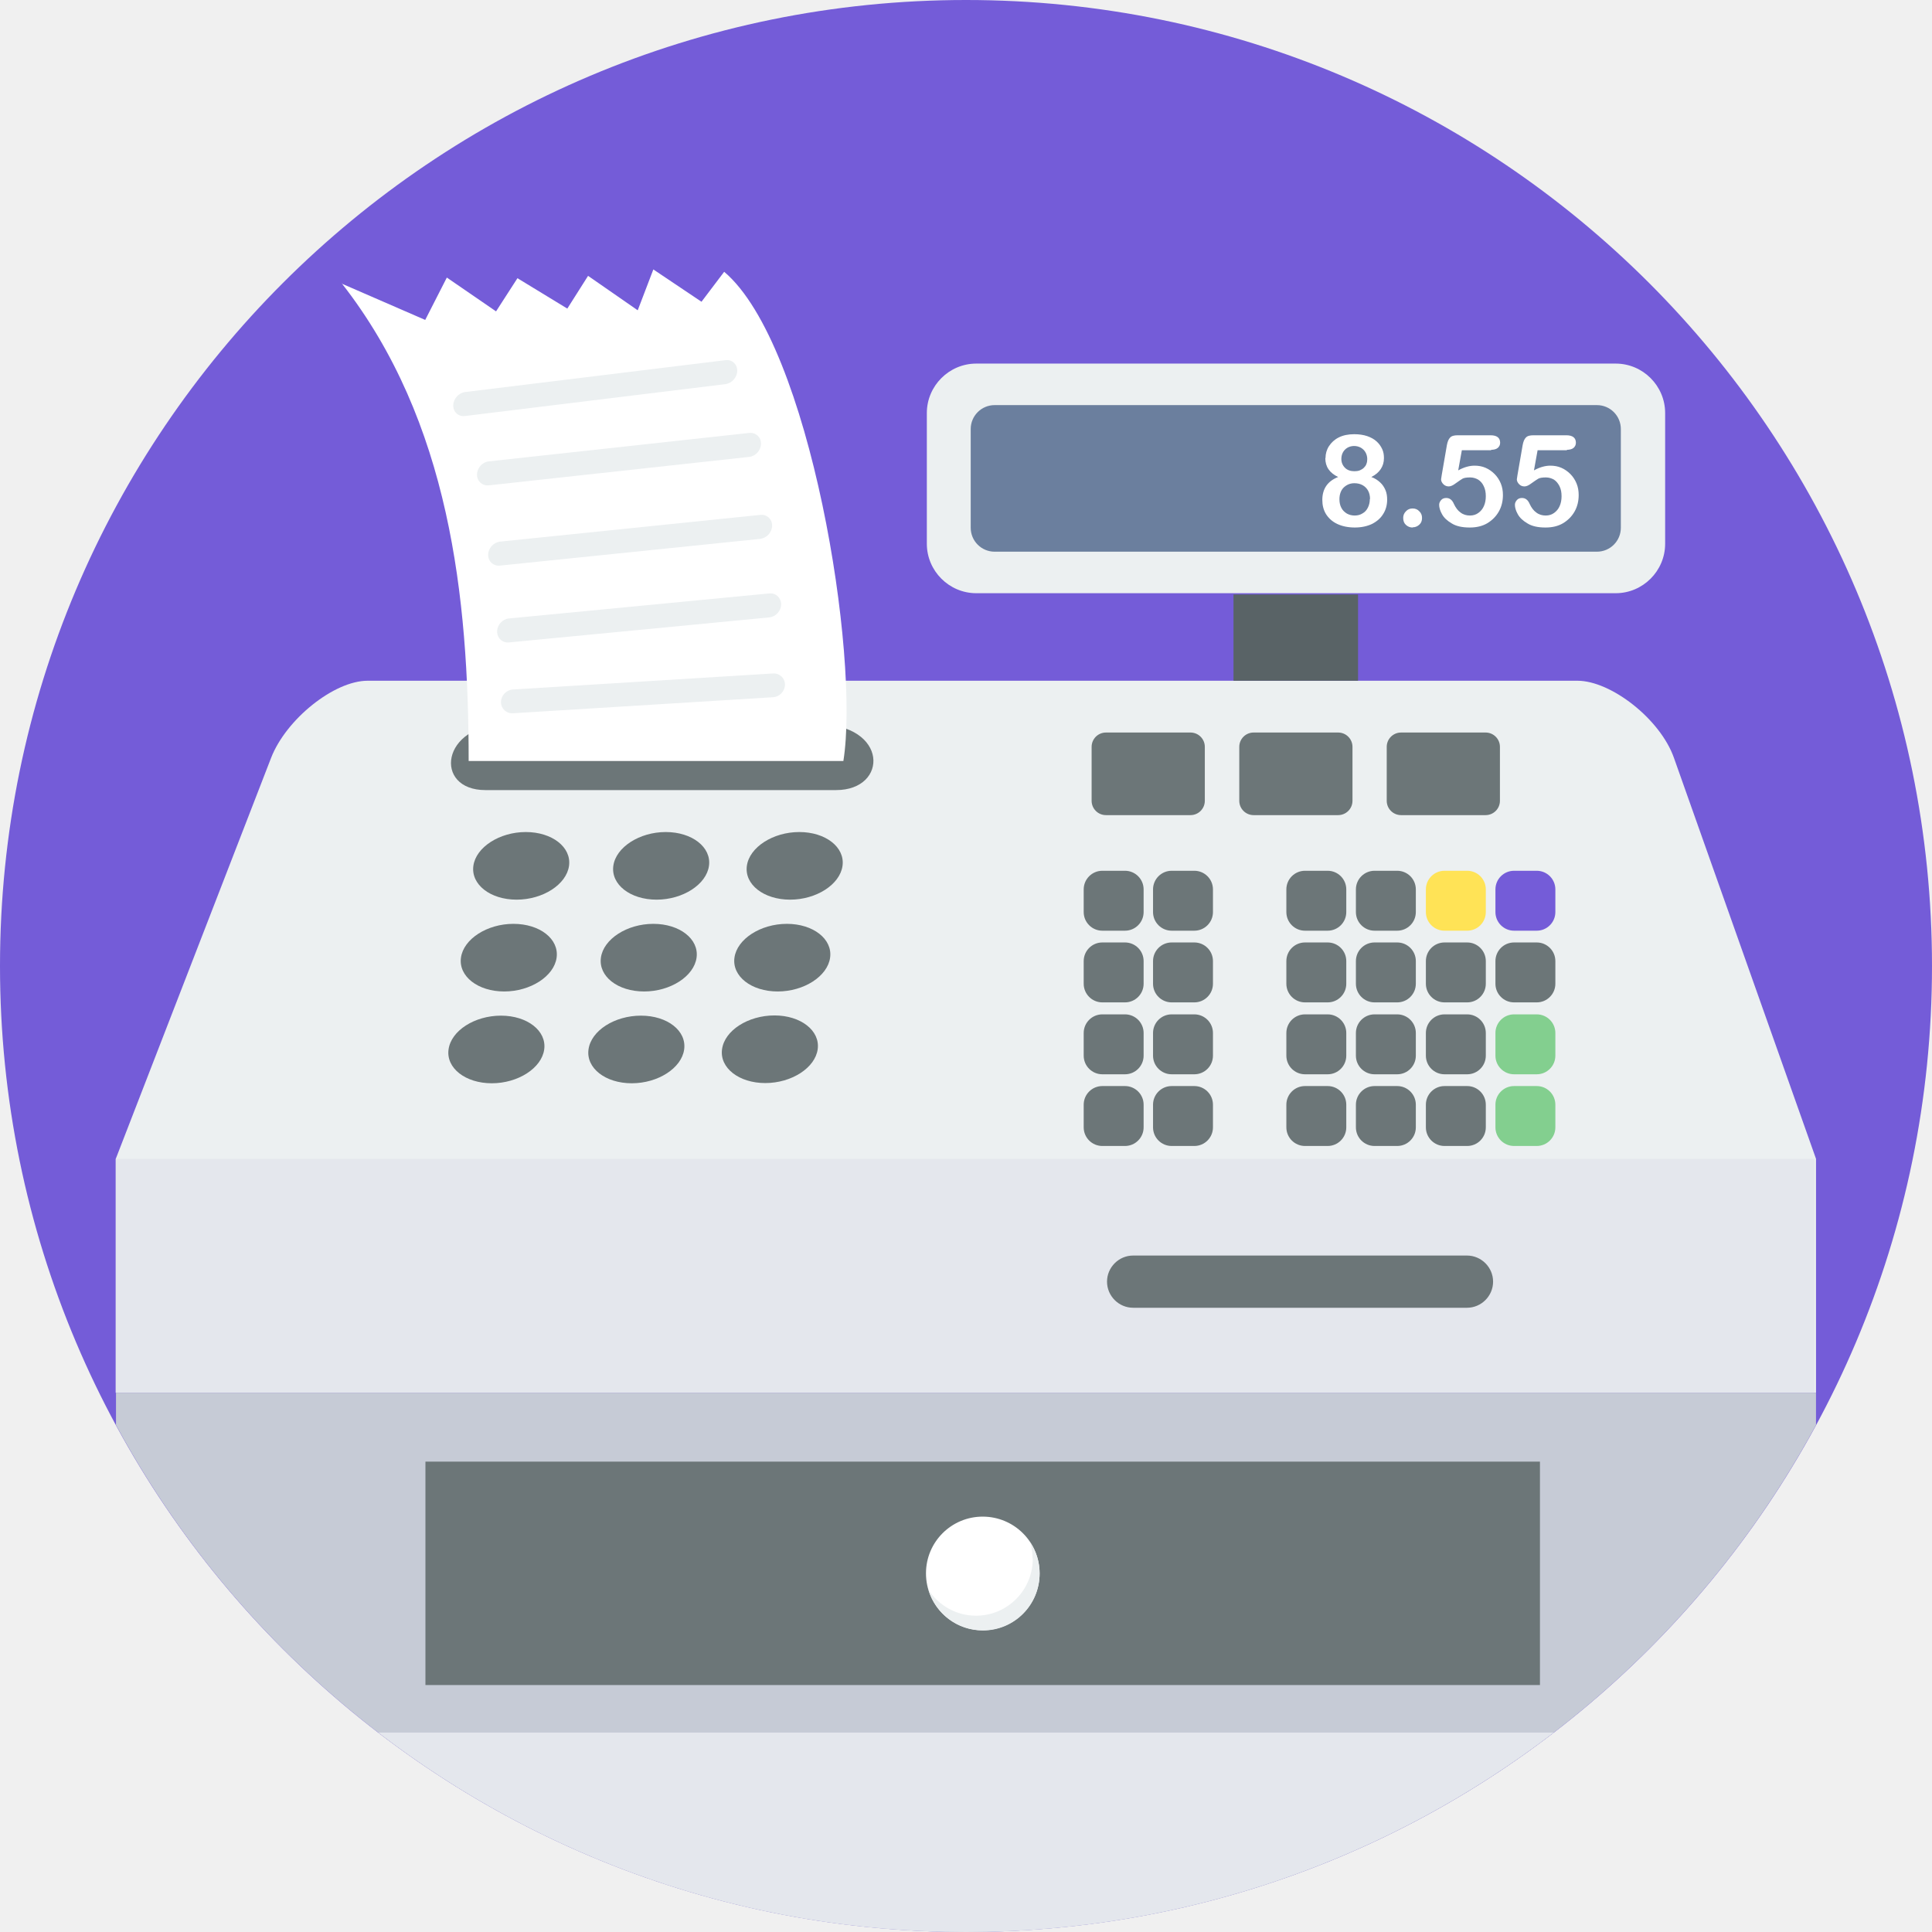
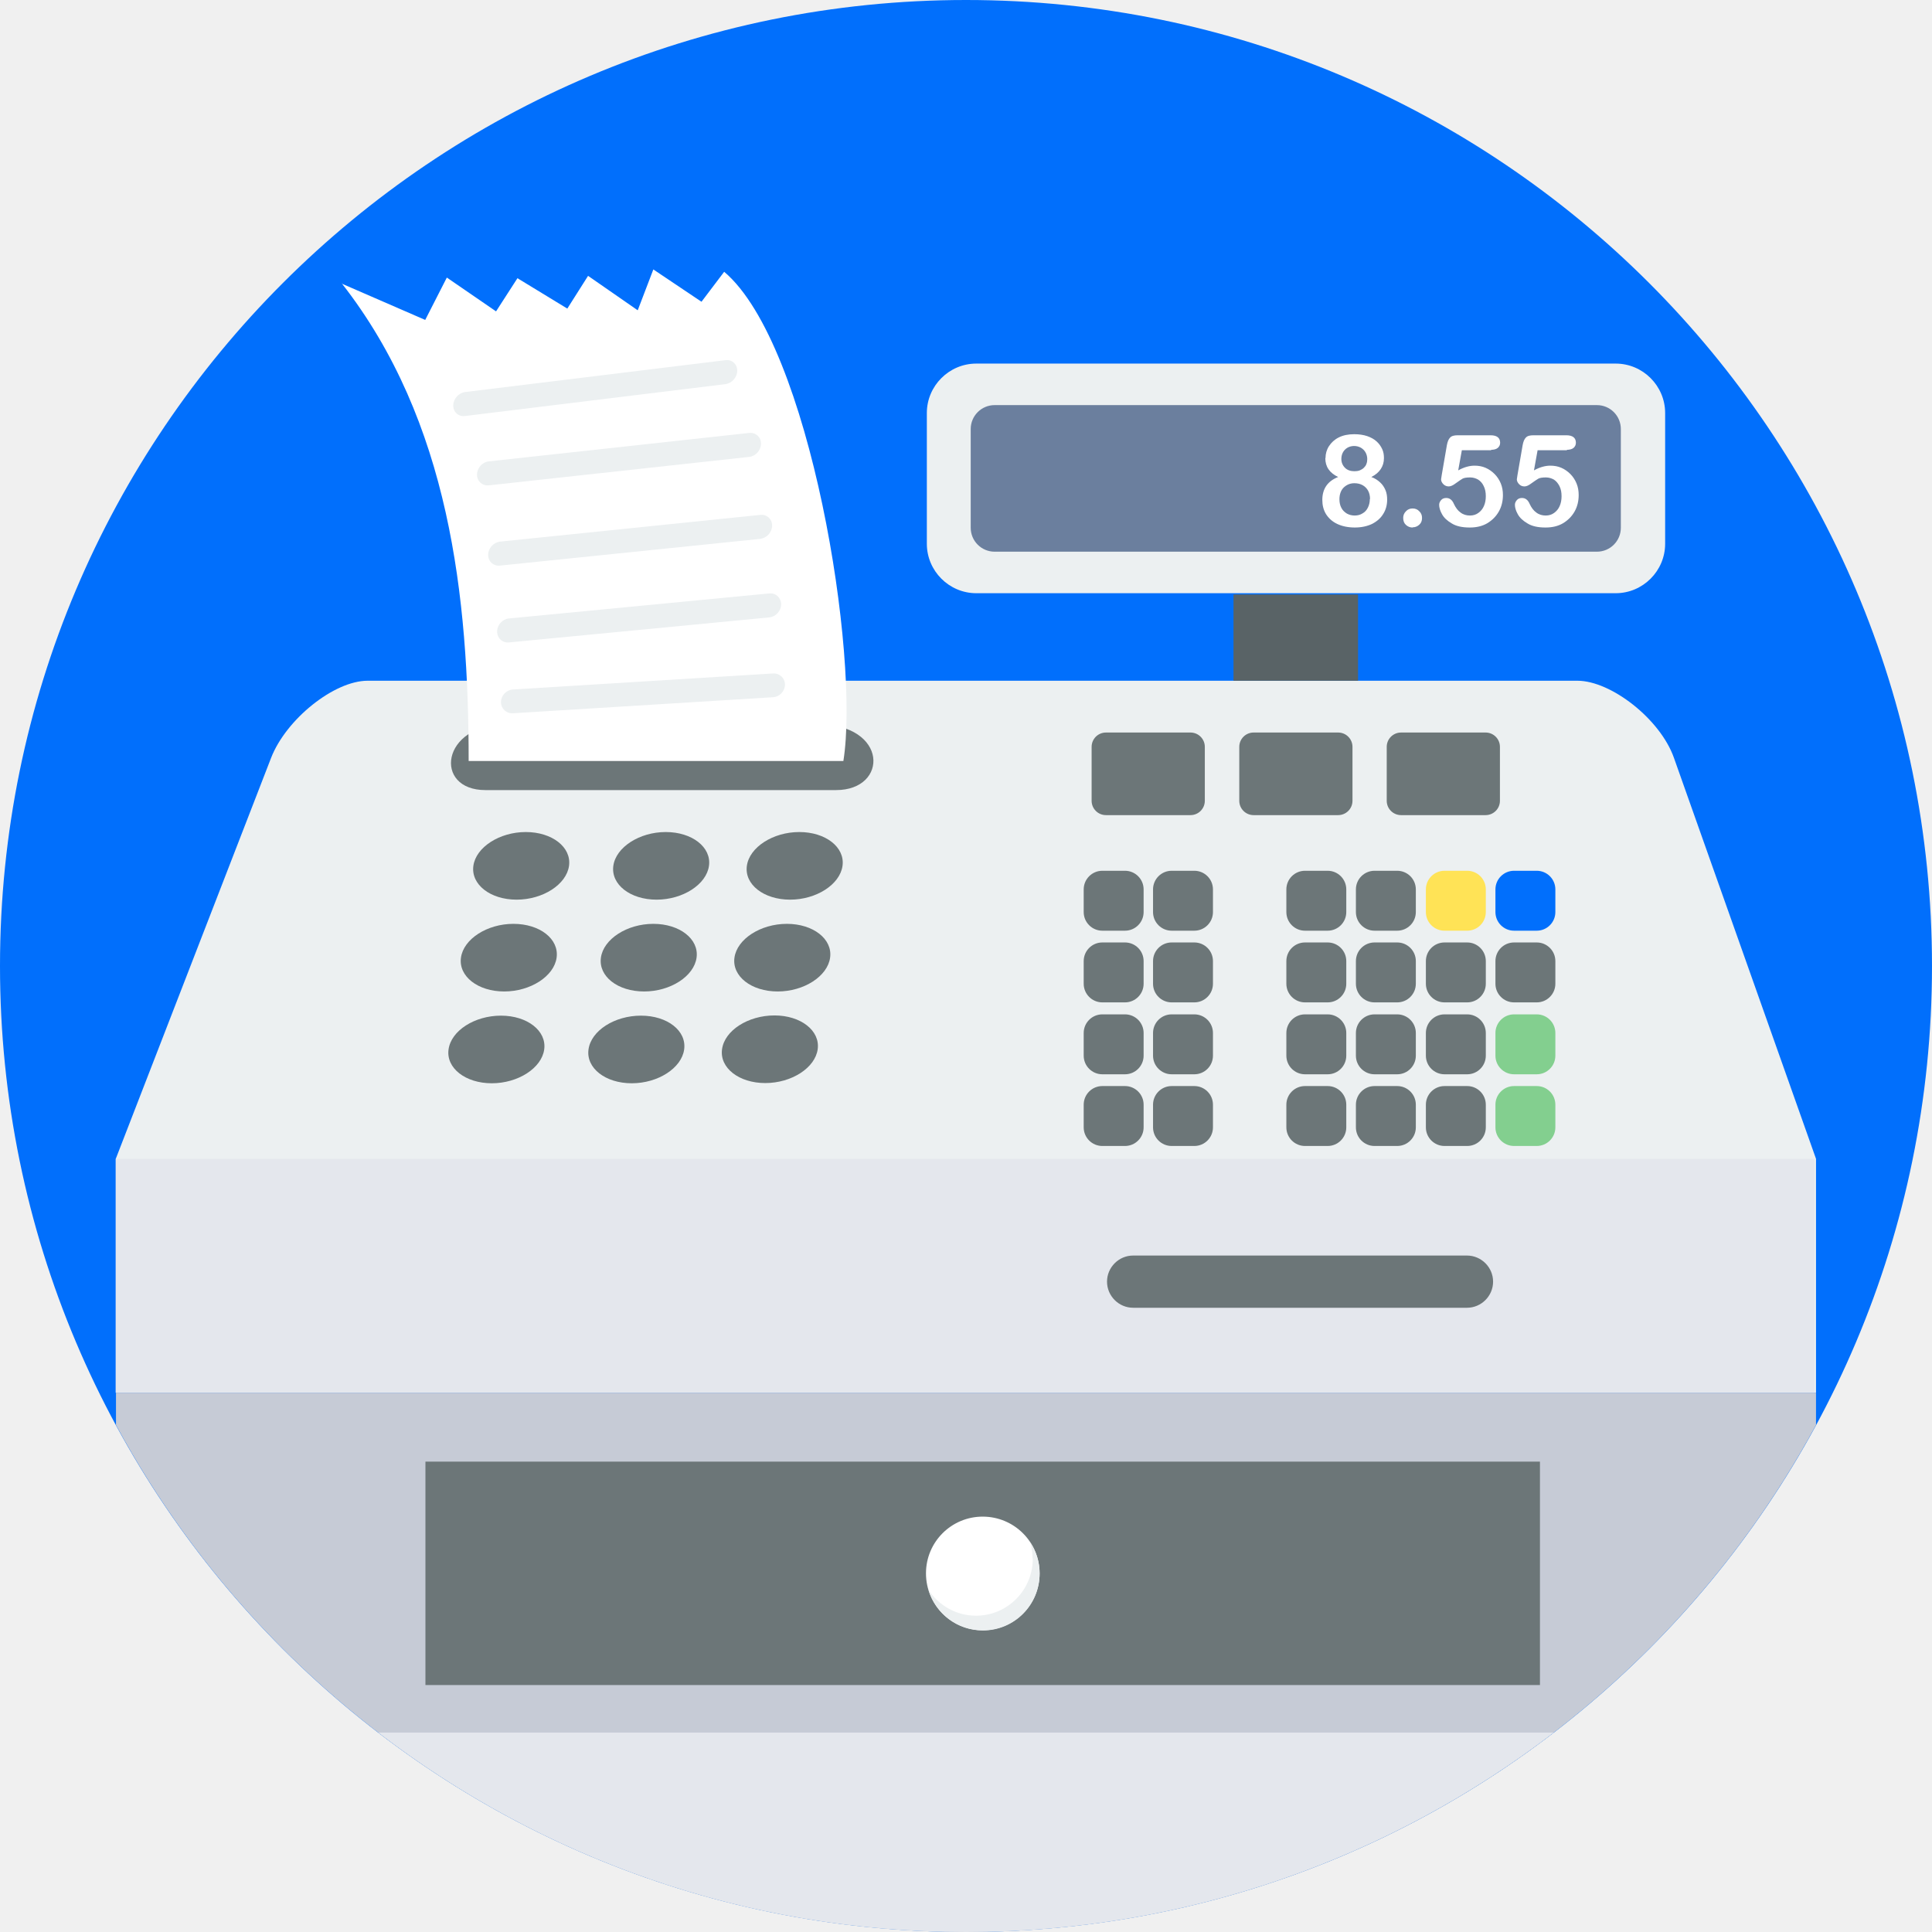
<svg xmlns="http://www.w3.org/2000/svg" height="200px" width="200px" version="1.1" id="Layer_1" viewBox="0 0 512.057 512.057" xml:space="preserve" fill="#000000">
  <g id="SVGRepo_bgCarrier" stroke-width="0" />
  <g id="SVGRepo_tracerCarrier" stroke-linecap="round" stroke-linejoin="round" />
  <g id="SVGRepo_iconCarrier">
-     <path style="fill:#745cd8;" d="M256.028,0c141.4,0,256.028,114.629,256.028,256.028S397.428,512.057,256.028,512.057 S0,397.428,0,256.028S114.629,0,256.028,0z" />
+     <path style="fill:#016FFC;" d="M256.028,0c141.4,0,256.028,114.629,256.028,256.028S397.428,512.057,256.028,512.057 S0,397.428,0,256.028S114.629,0,256.028,0z" />
    <path style="fill:#ECF0F1;" d="M97.443,180.422h320.631c8.905,0,21.95,10.153,25.58,20.419l37.661,106.291v61.994H34.201h-3.517 v-61.994l41.178-106.291C75.833,190.632,88.538,180.422,97.443,180.422z" />
    <polygon style="fill:#E4E7ED;" points="256.028,369.126 255.631,369.126 34.201,369.126 30.685,369.126 30.685,307.132 30.685,307.132 255.631,307.132 255.631,307.132 256.028,307.132 480.918,307.132 480.918,369.126 259.091,369.126 " />
    <g>
      <path style="fill:#6C7678;" d="M134.253,191.936h82.356c18.887,0,18.944,17.469,4.991,17.469h-92.962 c-13.839,0-11.854-17.469,5.558-17.469H134.253z" />
      <path style="fill:#6C7678;" d="M300.326,332.769h88.481c3.8,0,6.92,3.12,6.92,6.92l0,0c0,3.8-3.12,6.92-6.92,6.92h-88.481 c-3.8,0-6.92-3.12-6.92-6.92l0,0C293.406,335.888,296.526,332.769,300.326,332.769z" />
    </g>
    <polygon style="fill:#596366;" points="326.927,157.565 359.937,157.565 359.937,180.422 326.927,180.422 " />
    <path style="fill:#ECF0F1;" d="M258.751,96.365h169.476c7.203,0,13.102,5.899,13.102,13.102v34.655 c0,7.203-5.899,13.102-13.102,13.102H258.751c-7.203,0-13.102-5.899-13.102-13.102v-34.655 C245.649,102.264,251.548,96.365,258.751,96.365z" />
    <path style="fill:#6B7F9E;" d="M263.629,107.369h159.607c3.517,0,6.352,2.836,6.352,6.353v26.147c0,3.517-2.836,6.353-6.352,6.353 H263.629c-3.517,0-6.352-2.836-6.352-6.353v-26.147C257.276,110.204,260.112,107.369,263.629,107.369z" />
    <path style="fill:#6C7678;" d="M332.258,194.148h22.404c2.099,0,3.8,1.702,3.8,3.8v14.293c0,2.099-1.702,3.8-3.8,3.8h-22.404 c-2.099,0-3.8-1.702-3.8-3.8v-14.293C328.458,195.85,330.16,194.148,332.258,194.148z M293.122,194.148h22.404 c2.099,0,3.8,1.702,3.8,3.8v14.293c0,2.099-1.702,3.8-3.8,3.8h-22.404c-2.099,0-3.8-1.702-3.8-3.8v-14.293 C289.322,195.85,291.024,194.148,293.122,194.148z M371.338,194.148h22.404c2.099,0,3.8,1.702,3.8,3.8v14.293 c0,2.099-1.702,3.8-3.8,3.8h-22.404c-2.099,0-3.8-1.702-3.8-3.8v-14.293C367.537,195.85,369.239,194.148,371.338,194.148z" />
    <g>
      <path style="fill:#FFFFFF;" d="M90.523,75.152l22.177,9.642l5.729-11.23l13.045,8.962l5.672-8.791l13.215,8.054l5.502-8.678 l13.159,9.132l4.14-10.833l12.762,8.565l6.012-7.941c22.858,19.341,36.016,102.037,31.592,129.659h-99.315 c0-43.447-5.048-90.069-33.634-126.596L90.523,75.152z" />
      <path style="fill:#FFFFFF;" d="M351.316,121.378c0-1.078,0.284-2.155,0.908-3.12s1.475-1.758,2.609-2.325s2.496-0.851,4.084-0.851 c1.305,0,2.439,0.17,3.46,0.51c0.964,0.34,1.815,0.794,2.496,1.418c0.681,0.624,1.134,1.305,1.475,2.042 c0.34,0.737,0.454,1.531,0.454,2.382c0,1.078-0.284,2.042-0.851,2.893c-0.567,0.851-1.361,1.531-2.496,2.099 c0.964,0.34,1.702,0.851,2.325,1.418s1.078,1.248,1.418,2.042c0.34,0.794,0.454,1.645,0.454,2.552c0,1.361-0.34,2.666-1.021,3.743 c-0.681,1.134-1.645,1.985-2.949,2.666c-1.305,0.624-2.836,0.964-4.594,0.964c-1.815,0-3.403-0.34-4.708-0.964 c-1.305-0.624-2.269-1.531-2.949-2.609c-0.681-1.134-0.964-2.382-0.964-3.743c0-2.949,1.418-4.991,4.197-6.069 c-2.269-1.078-3.403-2.722-3.403-4.991L351.316,121.378z M363.113,132.268c0-0.851-0.17-1.588-0.51-2.212 c-0.34-0.624-0.851-1.134-1.475-1.475c-0.624-0.34-1.361-0.51-2.155-0.51c-1.134,0-2.042,0.397-2.836,1.134 c-0.737,0.737-1.134,1.815-1.134,3.12c0,0.851,0.17,1.645,0.51,2.269c0.34,0.681,0.851,1.134,1.475,1.531 c0.624,0.34,1.305,0.51,2.042,0.51c0.794,0,1.475-0.17,2.099-0.567c0.624-0.34,1.078-0.851,1.418-1.531s0.51-1.418,0.51-2.269 H363.113z M358.973,118.202c-1.021,0-1.872,0.34-2.496,0.964c-0.624,0.624-0.964,1.475-0.964,2.496c0,0.908,0.34,1.702,0.964,2.325 c0.624,0.624,1.475,0.908,2.496,0.908c0.51,0,0.964-0.057,1.418-0.227c0.397-0.17,0.794-0.397,1.078-0.681 c0.284-0.284,0.567-0.624,0.681-1.021c0.17-0.397,0.227-0.851,0.227-1.305c0-0.624-0.17-1.248-0.454-1.758 s-0.681-0.908-1.248-1.248c-0.51-0.284-1.134-0.454-1.815-0.454H358.973z M374.4,139.812c-0.681,0-1.248-0.227-1.758-0.681 s-0.737-1.078-0.737-1.872c0-0.681,0.227-1.248,0.737-1.758c0.454-0.51,1.078-0.737,1.758-0.737s1.305,0.227,1.758,0.737 c0.51,0.454,0.737,1.078,0.737,1.758c0,0.794-0.227,1.361-0.737,1.815c-0.51,0.454-1.078,0.681-1.702,0.681L374.4,139.812z M395.273,119.336h-7.827l-0.964,5.332c1.531-0.851,3.006-1.248,4.311-1.248c1.078,0,2.042,0.17,2.949,0.567 c0.908,0.397,1.702,0.964,2.382,1.645s1.248,1.531,1.645,2.496c0.397,0.964,0.567,1.985,0.567,3.063 c0,1.588-0.34,3.063-1.078,4.367c-0.737,1.305-1.758,2.325-3.063,3.12c-1.361,0.794-2.893,1.134-4.651,1.134 c-1.985,0-3.573-0.34-4.764-1.078c-1.248-0.737-2.099-1.531-2.609-2.496c-0.51-0.908-0.737-1.758-0.737-2.439 c0-0.454,0.17-0.851,0.51-1.248c0.34-0.397,0.794-0.567,1.361-0.567c0.908,0,1.588,0.51,2.042,1.588 c0.454,0.964,1.021,1.758,1.758,2.269c0.737,0.567,1.588,0.794,2.496,0.794c0.851,0,1.588-0.227,2.212-0.681 s1.134-1.021,1.475-1.815c0.34-0.737,0.51-1.645,0.51-2.609c0-1.078-0.17-1.928-0.567-2.723c-0.34-0.737-0.851-1.305-1.475-1.702 c-0.624-0.34-1.305-0.567-2.099-0.567c-0.964,0-1.645,0.113-2.042,0.34s-0.964,0.624-1.758,1.191 c-0.737,0.567-1.361,0.851-1.872,0.851s-1.021-0.17-1.418-0.567c-0.397-0.397-0.624-0.851-0.624-1.305 c0-0.057,0.057-0.397,0.17-1.134l1.361-7.884c0.17-0.964,0.454-1.645,0.851-2.042c0.397-0.454,1.078-0.624,2.042-0.624h8.678 c1.702,0,2.552,0.681,2.552,1.985c0,0.567-0.227,1.021-0.624,1.361c-0.397,0.34-1.021,0.51-1.815,0.51L395.273,119.336z M415.351,119.336h-7.827l-0.964,5.332c1.531-0.851,3.006-1.248,4.311-1.248c1.078,0,2.042,0.17,2.949,0.567 c0.908,0.397,1.702,0.964,2.382,1.645c0.681,0.681,1.248,1.531,1.645,2.496c0.397,0.964,0.567,1.985,0.567,3.063 c0,1.588-0.34,3.063-1.078,4.367c-0.737,1.305-1.758,2.325-3.063,3.12c-1.361,0.794-2.893,1.134-4.651,1.134 c-1.985,0-3.573-0.34-4.764-1.078c-1.248-0.737-2.099-1.531-2.609-2.496c-0.51-0.908-0.737-1.758-0.737-2.439 c0-0.454,0.17-0.851,0.51-1.248c0.34-0.397,0.794-0.567,1.361-0.567c0.908,0,1.588,0.51,2.042,1.588 c0.454,0.964,1.021,1.758,1.758,2.269c0.737,0.567,1.588,0.794,2.496,0.794c0.851,0,1.588-0.227,2.212-0.681 s1.134-1.021,1.475-1.815c0.34-0.737,0.51-1.645,0.51-2.609c0-1.078-0.17-1.928-0.567-2.723c-0.397-0.737-0.851-1.305-1.475-1.702 c-0.624-0.34-1.305-0.567-2.099-0.567c-0.964,0-1.645,0.113-2.042,0.34s-0.964,0.624-1.758,1.191 c-0.737,0.567-1.361,0.851-1.872,0.851c-0.567,0-1.021-0.17-1.418-0.567c-0.397-0.397-0.624-0.851-0.624-1.305 c0-0.057,0.057-0.397,0.17-1.134l1.361-7.884c0.17-0.964,0.454-1.645,0.851-2.042c0.397-0.454,1.078-0.624,2.042-0.624h8.678 c1.702,0,2.552,0.681,2.552,1.985c0,0.567-0.227,1.021-0.624,1.361c-0.397,0.34-1.021,0.51-1.815,0.51L415.351,119.336z" />
    </g>
    <path style="fill:#C6CBD6;" d="M30.685,369.126h450.63v8.565c-43.276,80.03-127.957,134.367-225.287,134.367 S74.018,457.72,30.742,377.69v-8.565H30.685z" />
    <g>
      <polygon style="fill:#6C7678;" points="112.757,387.389 408.148,387.389 408.148,446.603 112.757,446.603 " />
      <path style="fill:#6C7678;" d="M205.265,269.13c6.976,0,12.138,4.027,11.457,8.962c-0.681,4.935-6.92,8.962-13.896,8.962 c-6.976,0-12.138-4.027-11.457-8.962C192.05,273.101,198.289,269.13,205.265,269.13z M139.358,220.522 c6.976,0,12.138,4.027,11.457,8.962c-0.681,4.935-6.92,8.962-13.896,8.962s-12.138-4.027-11.457-8.962 S132.382,220.522,139.358,220.522z M176.452,220.522c6.976,0,12.138,4.027,11.457,8.962c-0.681,4.935-6.92,8.962-13.896,8.962 c-6.976,0-12.138-4.027-11.457-8.962C163.237,224.549,169.476,220.522,176.452,220.522z M211.844,220.522 c6.976,0,12.138,4.027,11.457,8.962c-0.681,4.935-6.92,8.962-13.896,8.962s-12.138-4.027-11.457-8.962 S204.868,220.522,211.844,220.522z M208.555,244.855c6.976,0,12.138,4.027,11.457,8.962c-0.681,4.935-6.92,8.962-13.896,8.962 s-12.138-4.027-11.457-8.962S201.578,244.855,208.555,244.855z M173.162,244.855c6.976,0,12.138,4.027,11.457,8.962 s-6.92,8.962-13.896,8.962c-7.033,0-12.138-4.027-11.457-8.962C159.947,248.882,166.186,244.855,173.162,244.855z M136.068,244.855 c7.033,0,12.138,4.027,11.457,8.962c-0.681,4.935-6.92,8.962-13.896,8.962c-6.976,0-12.138-4.027-11.457-8.962 S129.092,244.855,136.068,244.855z M132.779,269.187c6.976,0,12.138,4.027,11.457,8.962c-0.681,4.935-6.92,8.962-13.896,8.962 c-6.976,0-12.138-4.027-11.457-8.962C119.563,273.157,125.802,269.187,132.779,269.187z M169.873,269.187 c7.033,0,12.138,4.027,11.457,8.962c-0.681,4.935-6.92,8.962-13.896,8.962s-12.138-4.027-11.457-8.962 C156.657,273.157,162.896,269.187,169.873,269.187z" />
      <path style="fill:#6C7678;" d="M292.158,230.789h6.012c2.723,0,4.935,2.212,4.935,4.935v6.012c0,2.722-2.212,4.935-4.935,4.935 h-6.012c-2.723,0-4.935-2.212-4.935-4.935v-6.012C287.224,233.001,289.436,230.789,292.158,230.789z" />
      <path style="fill:#6C7678;" d="M310.535,230.789h6.012c2.723,0,4.935,2.212,4.935,4.935v6.012c0,2.722-2.212,4.935-4.935,4.935 h-6.012c-2.723,0-4.935-2.212-4.935-4.935v-6.012C305.601,233.001,307.813,230.789,310.535,230.789z" />
      <path style="fill:#6C7678;" d="M292.158,249.789h6.012c2.723,0,4.935,2.212,4.935,4.935v6.012c0,2.723-2.212,4.935-4.935,4.935 h-6.012c-2.723,0-4.935-2.212-4.935-4.935v-6.012C287.224,252.001,289.436,249.789,292.158,249.789z" />
      <path style="fill:#6C7678;" d="M310.535,249.789h6.012c2.723,0,4.935,2.212,4.935,4.935v6.012c0,2.723-2.212,4.935-4.935,4.935 h-6.012c-2.723,0-4.935-2.212-4.935-4.935v-6.012C305.601,252.001,307.813,249.789,310.535,249.789z" />
      <path style="fill:#6C7678;" d="M292.158,268.847h6.012c2.723,0,4.935,2.212,4.935,4.935v6.012c0,2.723-2.212,4.935-4.935,4.935 h-6.012c-2.723,0-4.935-2.212-4.935-4.935v-6.012C287.224,271.059,289.436,268.847,292.158,268.847z" />
      <path style="fill:#6C7678;" d="M310.535,268.847h6.012c2.723,0,4.935,2.212,4.935,4.935v6.012c0,2.723-2.212,4.935-4.935,4.935 h-6.012c-2.723,0-4.935-2.212-4.935-4.935v-6.012C305.601,271.059,307.813,268.847,310.535,268.847z" />
      <path style="fill:#6C7678;" d="M292.158,287.848h6.012c2.723,0,4.935,2.212,4.935,4.935v6.012c0,2.723-2.212,4.935-4.935,4.935 h-6.012c-2.723,0-4.935-2.212-4.935-4.935v-6.012C287.224,290.06,289.436,287.848,292.158,287.848z" />
      <path style="fill:#6C7678;" d="M310.535,287.848h6.012c2.723,0,4.935,2.212,4.935,4.935v6.012c0,2.723-2.212,4.935-4.935,4.935 h-6.012c-2.723,0-4.935-2.212-4.935-4.935v-6.012C305.601,290.06,307.813,287.848,310.535,287.848z" />
      <path style="fill:#6C7678;" d="M345.871,230.789h6.012c2.723,0,4.935,2.212,4.935,4.935v6.012c0,2.722-2.212,4.935-4.935,4.935 h-6.012c-2.723,0-4.935-2.212-4.935-4.935v-6.012C340.936,233.001,343.148,230.789,345.871,230.789z" />
      <path style="fill:#6C7678;" d="M364.304,230.789h6.012c2.722,0,4.935,2.212,4.935,4.935v6.012c0,2.722-2.212,4.935-4.935,4.935 h-6.012c-2.723,0-4.935-2.212-4.935-4.935v-6.012C359.37,233.001,361.582,230.789,364.304,230.789z" />
      <path style="fill:#6C7678;" d="M345.871,249.789h6.012c2.723,0,4.935,2.212,4.935,4.935v6.012c0,2.723-2.212,4.935-4.935,4.935 h-6.012c-2.723,0-4.935-2.212-4.935-4.935v-6.012C340.936,252.001,343.148,249.789,345.871,249.789z" />
      <path style="fill:#6C7678;" d="M364.304,249.789h6.012c2.722,0,4.935,2.212,4.935,4.935v6.012c0,2.723-2.212,4.935-4.935,4.935 h-6.012c-2.723,0-4.935-2.212-4.935-4.935v-6.012C359.37,252.001,361.582,249.789,364.304,249.789z" />
      <path style="fill:#6C7678;" d="M345.871,268.847h6.012c2.723,0,4.935,2.212,4.935,4.935v6.012c0,2.723-2.212,4.935-4.935,4.935 h-6.012c-2.723,0-4.935-2.212-4.935-4.935v-6.012C340.936,271.059,343.148,268.847,345.871,268.847z" />
      <path style="fill:#6C7678;" d="M364.304,268.847h6.012c2.722,0,4.935,2.212,4.935,4.935v6.012c0,2.723-2.212,4.935-4.935,4.935 h-6.012c-2.723,0-4.935-2.212-4.935-4.935v-6.012C359.37,271.059,361.582,268.847,364.304,268.847z" />
      <path style="fill:#6C7678;" d="M345.871,287.848h6.012c2.723,0,4.935,2.212,4.935,4.935v6.012c0,2.723-2.212,4.935-4.935,4.935 h-6.012c-2.723,0-4.935-2.212-4.935-4.935v-6.012C340.936,290.06,343.148,287.848,345.871,287.848z" />
      <path style="fill:#6C7678;" d="M364.304,287.848h6.012c2.722,0,4.935,2.212,4.935,4.935v6.012c0,2.723-2.212,4.935-4.935,4.935 h-6.012c-2.723,0-4.935-2.212-4.935-4.935v-6.012C359.37,290.06,361.582,287.848,364.304,287.848z" />
    </g>
    <path style="fill:#FFE356;" d="M382.851,230.789h6.012c2.722,0,4.935,2.212,4.935,4.935v6.012c0,2.722-2.212,4.935-4.935,4.935 h-6.012c-2.723,0-4.935-2.212-4.935-4.935v-6.012C377.917,233.001,380.129,230.789,382.851,230.789z" />
-     <path style="fill:#745cd8;" d="M401.285,230.789h6.012c2.723,0,4.935,2.212,4.935,4.935v6.012c0,2.722-2.212,4.935-4.935,4.935 h-6.012c-2.723,0-4.935-2.212-4.935-4.935v-6.012C396.35,233.001,398.563,230.789,401.285,230.789z" />
+     <path style="fill:#016FFC;" d="M401.285,230.789h6.012c2.723,0,4.935,2.212,4.935,4.935v6.012c0,2.722-2.212,4.935-4.935,4.935 h-6.012c-2.723,0-4.935-2.212-4.935-4.935v-6.012C396.35,233.001,398.563,230.789,401.285,230.789z" />
    <g>
      <path style="fill:#6C7678;" d="M382.851,249.789h6.012c2.722,0,4.935,2.212,4.935,4.935v6.012c0,2.723-2.212,4.935-4.935,4.935 h-6.012c-2.723,0-4.935-2.212-4.935-4.935v-6.012C377.917,252.001,380.129,249.789,382.851,249.789z" />
      <path style="fill:#6C7678;" d="M401.285,249.789h6.012c2.723,0,4.935,2.212,4.935,4.935v6.012c0,2.723-2.212,4.935-4.935,4.935 h-6.012c-2.723,0-4.935-2.212-4.935-4.935v-6.012C396.35,252.001,398.563,249.789,401.285,249.789z" />
      <path style="fill:#6C7678;" d="M382.851,268.847h6.012c2.722,0,4.935,2.212,4.935,4.935v6.012c0,2.723-2.212,4.935-4.935,4.935 h-6.012c-2.723,0-4.935-2.212-4.935-4.935v-6.012C377.917,271.059,380.129,268.847,382.851,268.847z" />
    </g>
    <path style="fill:#83CF8F;" d="M401.285,268.847h6.012c2.723,0,4.935,2.212,4.935,4.935v6.012c0,2.723-2.212,4.935-4.935,4.935 h-6.012c-2.723,0-4.935-2.212-4.935-4.935v-6.012C396.35,271.059,398.563,268.847,401.285,268.847z" />
    <path style="fill:#6C7678;" d="M382.851,287.848h6.012c2.722,0,4.935,2.212,4.935,4.935v6.012c0,2.723-2.212,4.935-4.935,4.935 h-6.012c-2.723,0-4.935-2.212-4.935-4.935v-6.012C377.917,290.06,380.129,287.848,382.851,287.848z" />
    <path style="fill:#83CF8F;" d="M401.285,287.848h6.012c2.723,0,4.935,2.212,4.935,4.935v6.012c0,2.723-2.212,4.935-4.935,4.935 h-6.012c-2.723,0-4.935-2.212-4.935-4.935v-6.012C396.35,290.06,398.563,287.848,401.285,287.848z" />
    <path style="fill:#FFFFFF;" d="M260.452,401.966c8.338,0,15.087,6.75,15.087,15.03c0,8.338-6.75,15.087-15.087,15.087 c-8.338,0-15.03-6.75-15.03-15.087S252.171,401.966,260.452,401.966z" />
    <g>
      <path style="fill:#ECF0F1;" d="M273.725,413.139c0,8.338-6.75,15.087-15.03,15.087c-5.275,0-9.869-2.723-12.592-6.806 c1.872,6.239,7.6,10.72,14.407,10.72c8.338,0,15.03-6.75,15.03-15.087c0-3.063-0.908-5.899-2.496-8.281 c0.397,1.361,0.624,2.836,0.624,4.311L273.725,413.139z" />
      <path style="fill:#ECF0F1;" d="M123.25,103.909l69.027-8.451c1.702-0.227,3.12,1.021,3.12,2.779l0,0 c0,1.758-1.418,3.346-3.12,3.573l-69.027,8.451c-1.702,0.227-3.12-1.021-3.12-2.779l0,0 C120.13,105.724,121.548,104.136,123.25,103.909z M135.898,182.748l68.97-4.254c1.758-0.113,3.176,1.248,3.176,2.949l0,0 c0,1.758-1.418,3.233-3.12,3.346l-68.97,4.254c-1.758,0.113-3.176-1.248-3.176-2.949l0,0 C132.779,184.336,134.197,182.861,135.898,182.748z M134.877,163.917l69.027-6.636c1.702-0.17,3.12,1.134,3.12,2.893l0,0 c0,1.758-1.418,3.29-3.12,3.46l-69.027,6.636c-1.702,0.17-3.12-1.134-3.12-2.893l0,0 C131.758,165.619,133.176,164.087,134.877,163.917z M132.495,143.555l69.027-7.09c1.702-0.17,3.12,1.078,3.12,2.836l0,0 c0,1.758-1.418,3.29-3.12,3.517l-69.027,7.09c-1.702,0.17-3.12-1.078-3.12-2.836l0,0 C129.375,145.313,130.793,143.782,132.495,143.555z M129.546,122.286l69.027-7.544c1.702-0.17,3.12,1.078,3.12,2.836l0,0 c0,1.758-1.418,3.346-3.12,3.517l-69.027,7.544c-1.702,0.17-3.12-1.078-3.12-2.836l0,0 C126.426,124.044,127.844,122.456,129.546,122.286z" />
    </g>
    <path style="fill:#E4E7ED;" d="M100.222,459.195h311.556c-43.163,33.124-97.159,52.862-155.75,52.862s-112.587-19.681-155.75-52.862 H100.222z" />
  </g>
</svg>
